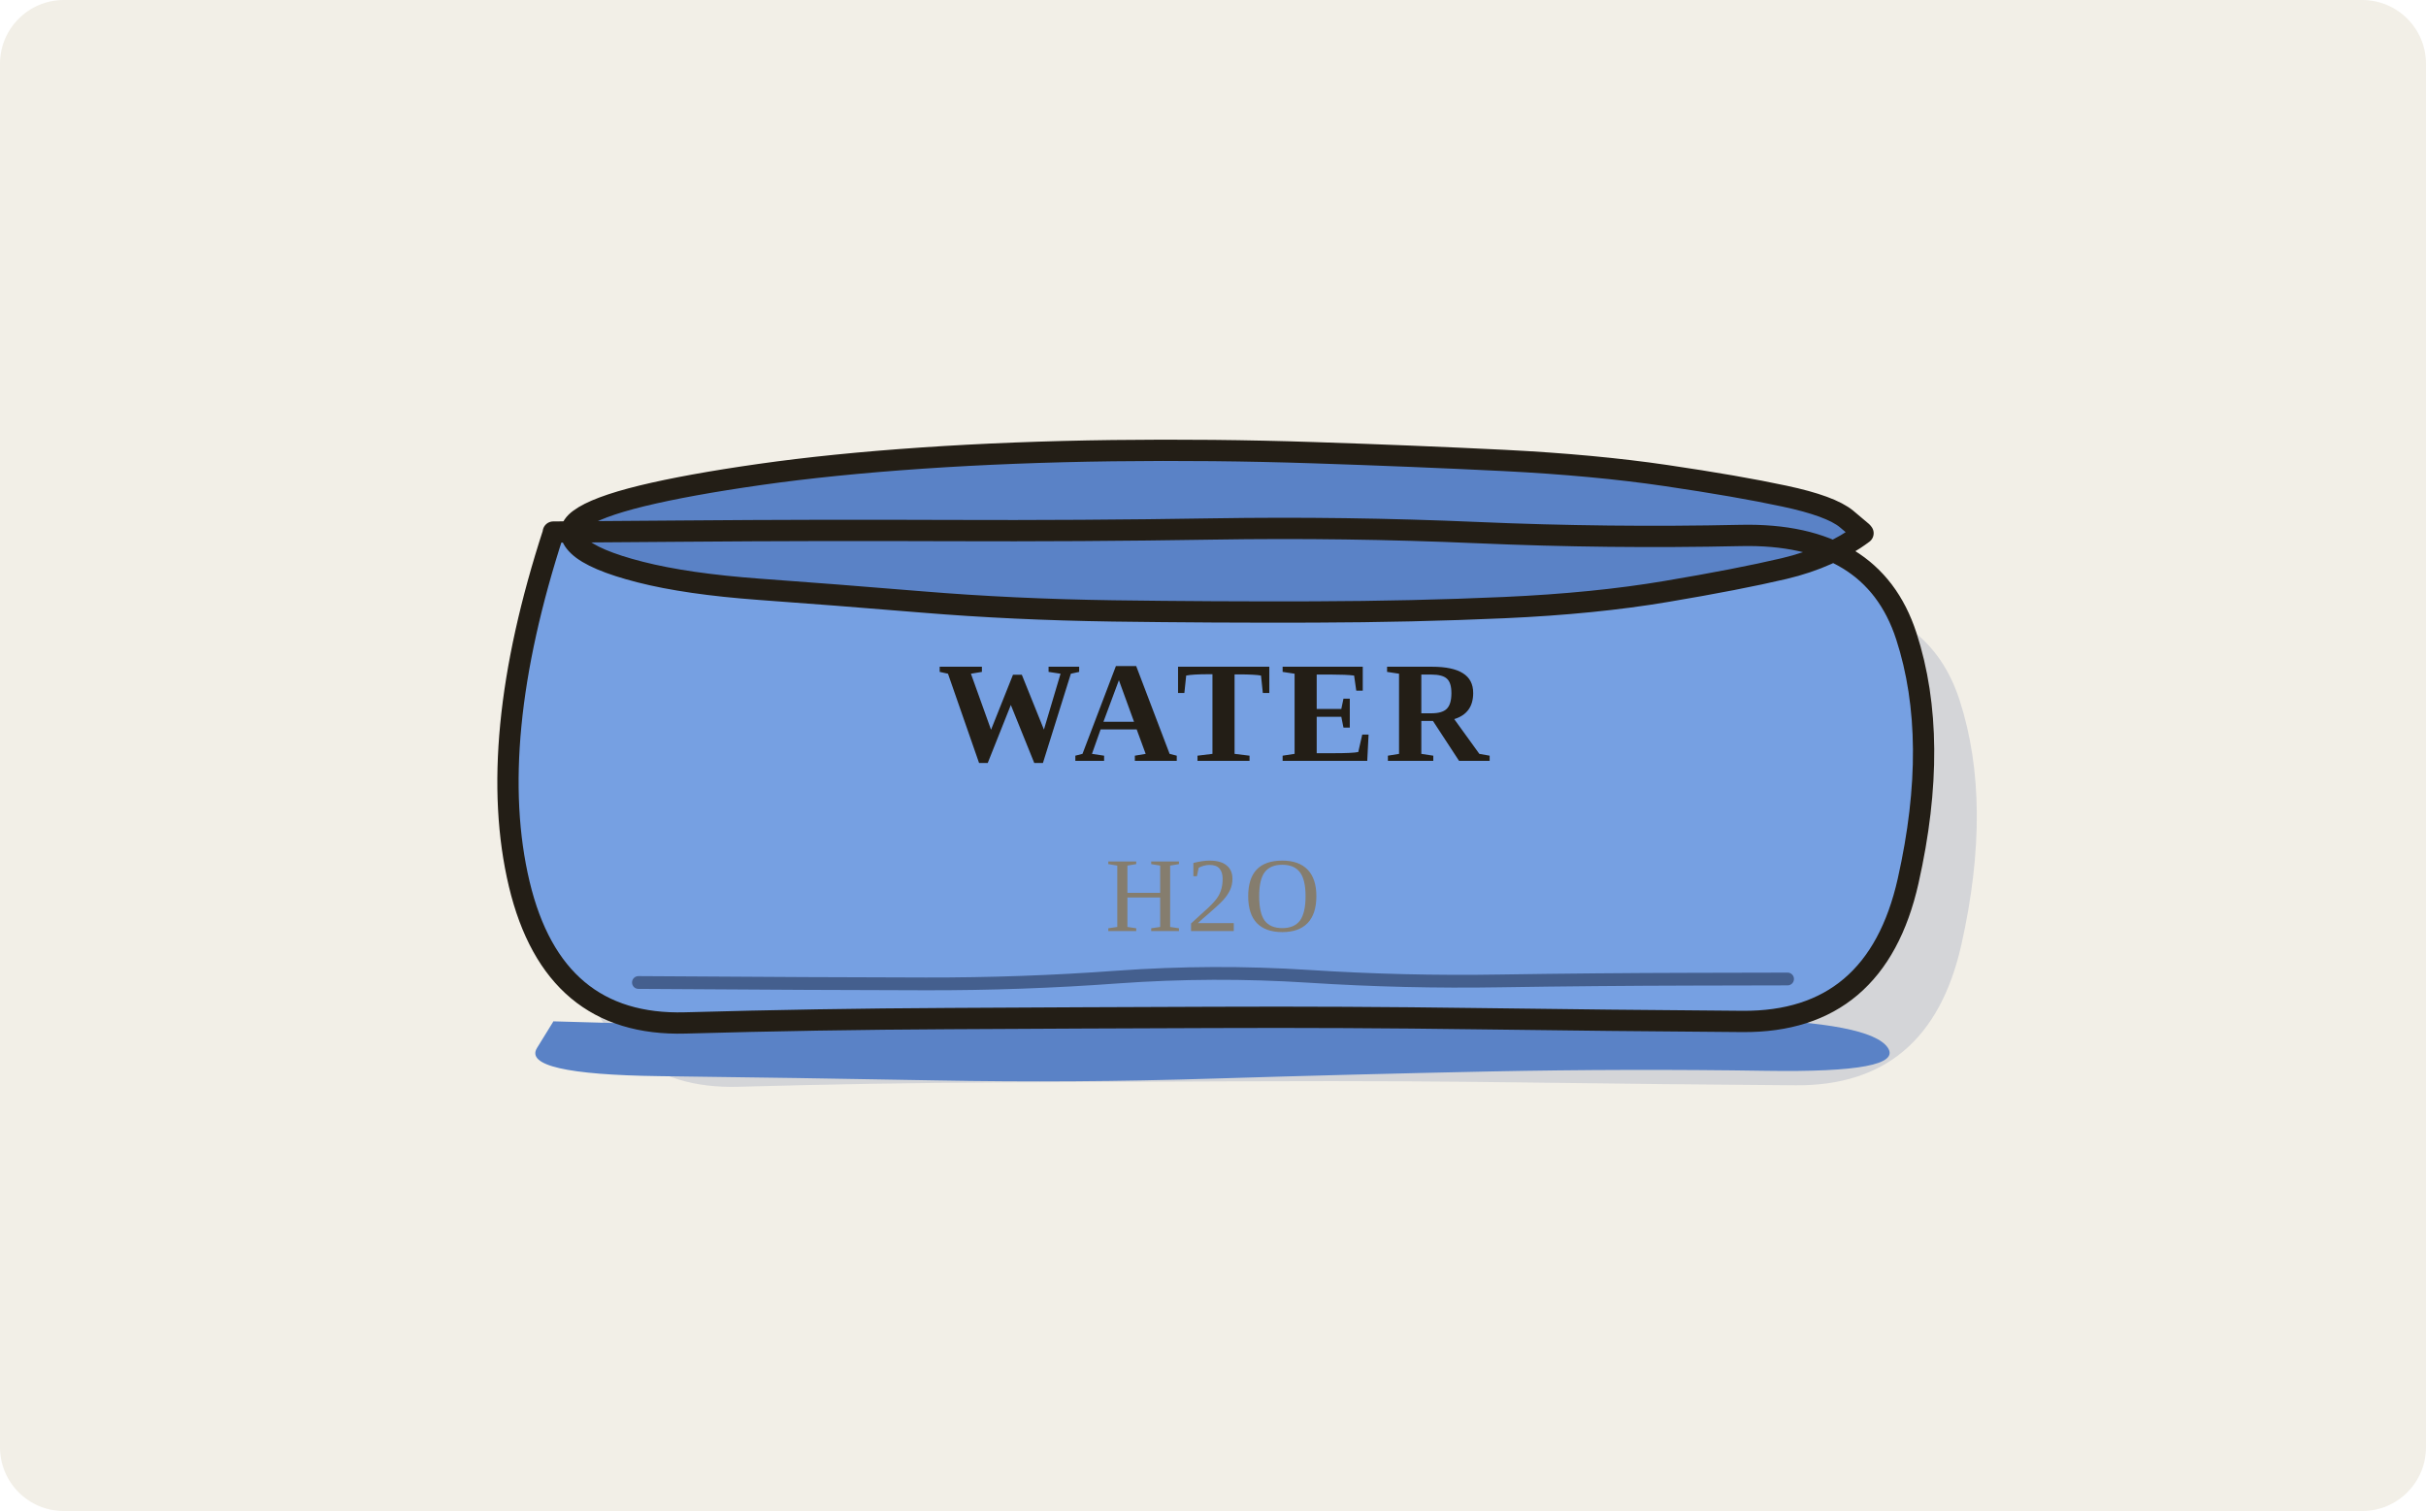
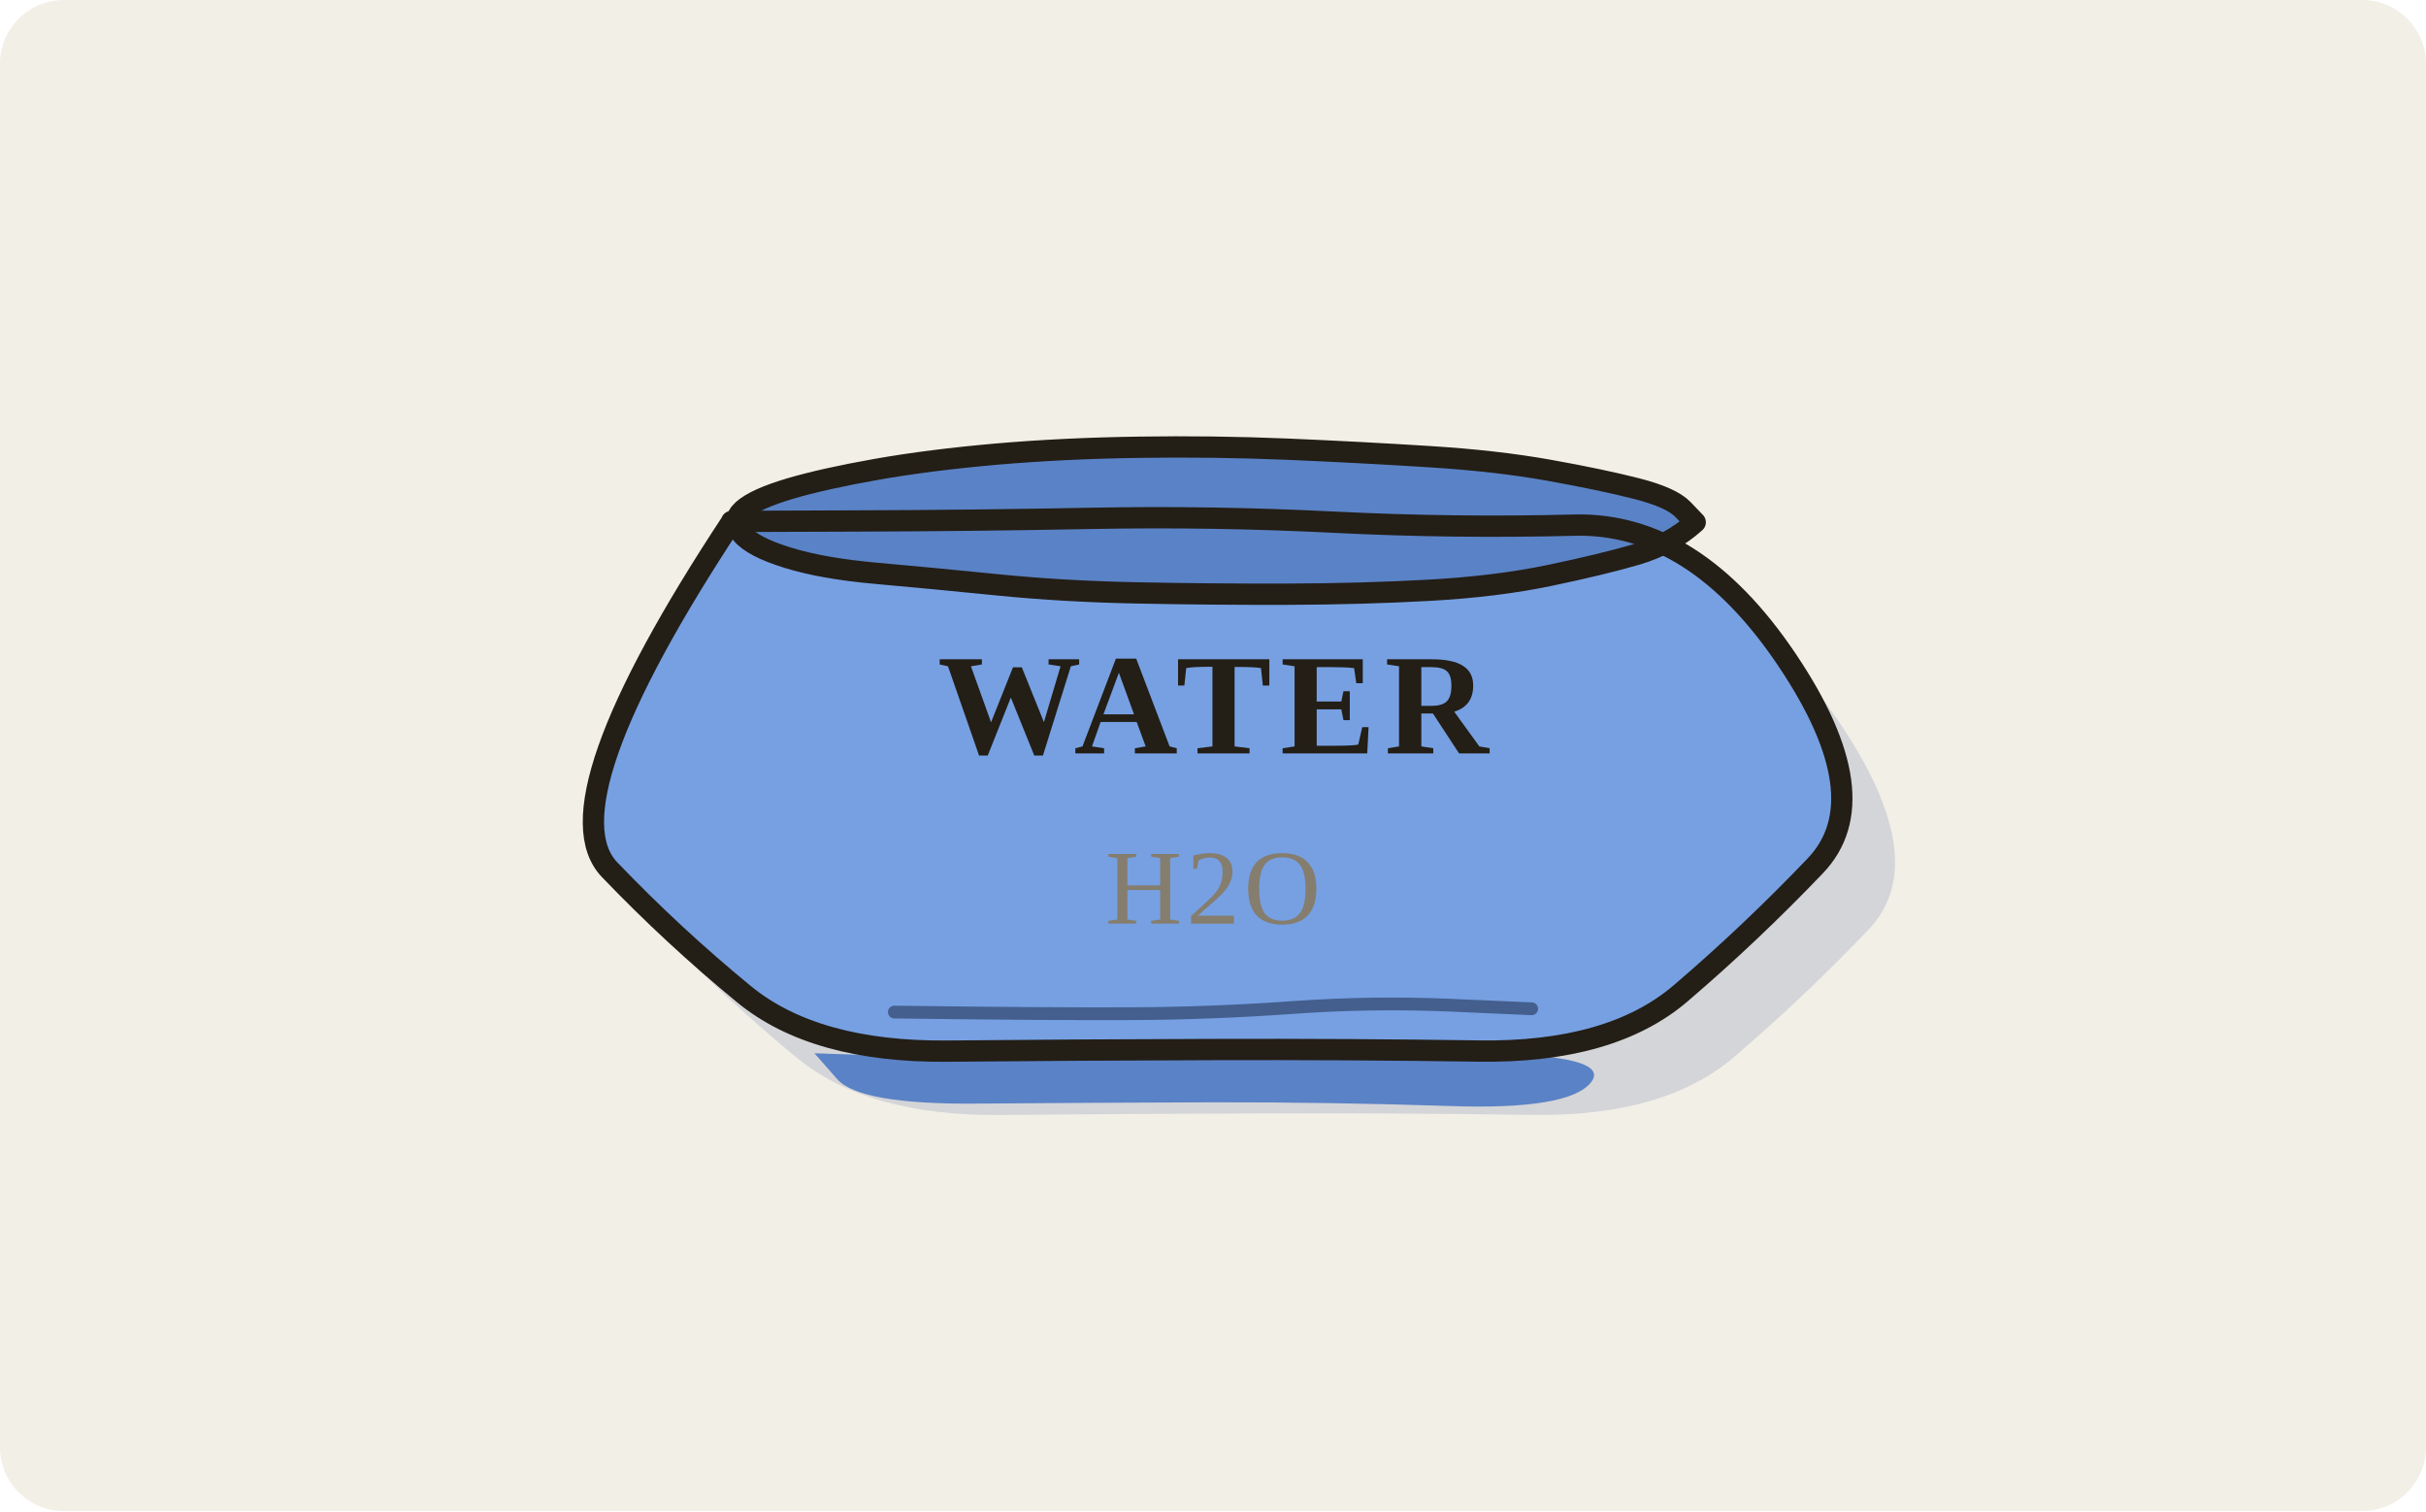
<svg xmlns="http://www.w3.org/2000/svg" viewBox="42.0 42.0 228.0 142.0" width="228" height="142">
  <rect x="42.0" y="42.0" width="228.0" height="142.0" fill="#f2efe7" rx="6" />
  <g transform="translate(14 14)">
    <g class="node" data-node="v" opacity="1">
      <g class="shadow" transform="translate(5 6)">
-         <path class="f" d="M80.02 78.01Q73.61 97.69 76.8 111.08Q80 124.48 92.4 124.13Q104.8 123.78 117.2 123.72Q129.6 123.65 142 123.61Q154.4 123.56 166.8 123.73Q179.2 123.9 191.77 123.99Q204.34 124.08 207.33 110.79Q210.32 97.5 207.16 87.78Q204 78.05 191.6 78.32Q179.2 78.59 166.8 78.05Q154.4 77.51 142 77.71Q129.6 77.91 117.2 77.86Q104.8 77.81 92.4 77.91L80 78" fill="#41538f" opacity="0.17" />
+         <path class="f" d="M96.78 77.01Q79.32 103.49 85.29 109.73Q91.26 115.96 97.91 121.42Q104.56 126.89 117.04 126.78Q129.52 126.66 142 126.63Q154.48 126.59 166.94 126.77Q179.4 126.96 185.96 121.34Q192.52 115.73 198.6 109.37Q204.68 103.02 195.96 90.03Q187.24 77.05 175.93 77.35Q164.62 77.64 153.31 77.07Q142 76.5 130.69 76.71Q119.38 76.93 108.07 76.96L96.76 77" fill="#41538f" opacity="0.17" />
      </g>
-       <path class="f" d="M80.02 78.01Q73.61 97.69 76.8 111.08Q80 124.48 92.4 124.13Q104.8 123.78 117.2 123.72Q129.6 123.65 142 123.61Q154.4 123.56 166.8 123.73Q179.2 123.9 191.77 123.99Q204.34 124.08 207.33 110.79Q210.32 97.5 207.16 87.78Q204 78.05 191.6 78.32Q179.2 78.59 166.8 78.05Q154.4 77.51 142 77.71Q129.6 77.91 117.2 77.86Q104.8 77.81 92.4 77.91L80 78" fill="#76a0e2" />
-       <path class="f" d="M80 123.98Q104.8 124.73 117.2 124.29Q129.6 123.85 142 123.69Q154.4 123.53 166.8 123.47Q179.2 123.4 191.52 123.75Q203.84 124.1 205.42 126.46Q207 128.83 194 128.63Q181 128.43 168 128.69Q155 128.96 142 129.36Q129 129.77 116 129.53Q103 129.29 89.97 129.13Q76.94 128.96 78.47 126.48L80 124" fill="#5a82c6" />
-       <path class="f" d="M203.09 78.11Q200.02 80.4 195.68 81.43Q191.34 82.45 184.61 83.58Q177.89 84.72 169.37 85.1Q160.85 85.48 151.43 85.51Q142 85.54 132.58 85.41Q123.15 85.27 114.67 84.57Q106.19 83.87 99.38 83.38Q92.56 82.88 88.17 81.76Q83.77 80.64 82.36 79.29Q80.94 77.93 82.47 76.8Q84 75.66 88.33 74.6Q92.66 73.55 99.4 72.59Q106.14 71.63 114.64 71.05Q123.15 70.47 132.57 70.35Q142 70.23 151.42 70.54Q160.84 70.85 169.35 71.27Q177.86 71.7 184.58 72.69Q191.3 73.68 195.69 74.62Q200.07 75.55 201.54 76.77L203 78Z" fill="#5a82c6" />
-       <path class="s" d="M80.02 78.01Q73.61 97.69 76.8 111.08Q80 124.48 92.4 124.13Q104.8 123.78 117.2 123.72Q129.6 123.65 142 123.61Q154.4 123.56 166.8 123.73Q179.2 123.9 191.77 123.99Q204.34 124.08 207.33 110.79Q210.32 97.5 207.16 87.78Q204 78.05 191.6 78.32Q179.2 78.59 166.8 78.05Q154.4 77.51 142 77.71Q129.6 77.91 117.2 77.86Q104.8 77.81 92.4 77.91L80 78" fill="none" stroke="#231e16" stroke-width="2" stroke-linejoin="round" stroke-linecap="round" />
-       <path class="s" d="M203.09 78.11Q200.02 80.4 195.68 81.43Q191.34 82.45 184.61 83.58Q177.89 84.72 169.37 85.1Q160.85 85.48 151.43 85.51Q142 85.54 132.58 85.41Q123.15 85.27 114.67 84.57Q106.19 83.87 99.38 83.38Q92.56 82.88 88.17 81.76Q83.77 80.64 82.36 79.29Q80.94 77.93 82.47 76.8Q84 75.66 88.33 74.6Q92.66 73.55 99.4 72.59Q106.14 71.63 114.64 71.05Q123.15 70.47 132.57 70.35Q142 70.23 151.42 70.54Q160.84 70.85 169.35 71.27Q177.86 71.7 184.58 72.69Q191.3 73.68 195.69 74.62Q200.07 75.55 201.54 76.77L203 78Z" fill="none" stroke="#231e16" stroke-width="2" stroke-linejoin="round" stroke-linecap="round" />
-       <path class="s" d="M88 120.33Q106 120.45 115 120.46Q124 120.48 133 119.82Q142 119.17 151 119.75Q160 120.33 169 120.18Q178 120.04 187 120.02L196 120" fill="none" stroke="#1c2948" stroke-width="1.2" stroke-linejoin="round" stroke-linecap="round" opacity="0.55" />
-       <text class="t" x="142" y="99.5" fill="#231e16" font-size="13.5" font-weight="700" text-anchor="middle" letter-spacing="0.06em">WATER</text>
-       <text class="t" x="142" y="115.5" fill="#857d6e" font-size="10" font-weight="500" text-anchor="middle" letter-spacing="0.04em">H2O</text>
+       <path class="f" d="M96.78 77.01Q79.32 103.49 85.29 109.73Q91.26 115.96 97.91 121.42Q104.56 126.89 117.04 126.78Q129.52 126.66 142 126.63Q154.48 126.59 166.94 126.77Q179.4 126.96 185.96 121.34Q192.52 115.73 198.6 109.37Q204.68 103.02 195.96 90.03Q187.24 77.05 175.93 77.35Q164.62 77.64 153.31 77.07Q142 76.5 130.69 76.71Q119.38 76.93 108.07 76.96L96.76 77" fill="#76a0e2" />
+       <path class="f" d="M104.56 126.98Q129.52 127.89 142 127.37Q154.48 126.86 167.04 126.99Q179.59 127.12 177.52 129.72Q175.44 132.32 164.29 131.94Q153.15 131.57 142 131.59Q130.85 131.62 119.83 131.71Q108.8 131.81 106.68 129.41L104.56 127" fill="#5a82c6" />
+       <path class="f" d="M187.32 77.08Q185.02 79.15 181.81 80.1Q178.59 81.04 173.61 82.08Q168.63 83.12 162.31 83.47Q155.98 83.82 148.99 83.84Q142 83.86 135.01 83.72Q128.03 83.59 121.74 82.96Q115.46 82.33 110.38 81.88Q105.3 81.43 102.03 80.41Q98.75 79.4 97.72 78.17Q96.7 76.93 97.84 75.91Q98.99 74.89 102.2 73.93Q105.41 72.98 110.41 72.1Q115.4 71.22 121.71 70.67Q128.01 70.13 135.01 70.03Q142 69.92 148.98 70.21Q155.97 70.51 162.28 70.91Q168.6 71.3 173.57 72.19Q178.54 73.08 181.82 73.92Q185.1 74.76 186.17 75.88L187.24 77Z" fill="#5a82c6" />
+       <path class="s" d="M96.78 77.01Q79.32 103.49 85.29 109.73Q91.26 115.96 97.91 121.42Q104.56 126.89 117.04 126.78Q129.52 126.66 142 126.63Q154.48 126.59 166.94 126.77Q179.4 126.96 185.96 121.34Q192.52 115.73 198.6 109.37Q204.68 103.02 195.96 90.03Q187.24 77.05 175.93 77.35Q164.62 77.64 153.31 77.07Q142 76.5 130.69 76.71Q119.38 76.93 108.07 76.96L96.76 77" fill="none" stroke="#231e16" stroke-width="2" stroke-linejoin="round" stroke-linecap="round" />
+       <path class="s" d="M187.32 77.08Q185.02 79.15 181.81 80.1Q178.59 81.04 173.61 82.08Q168.63 83.12 162.31 83.47Q155.98 83.82 148.99 83.84Q142 83.86 135.01 83.72Q128.03 83.59 121.74 82.96Q115.46 82.33 110.38 81.88Q105.3 81.43 102.03 80.41Q98.75 79.4 97.72 78.17Q96.7 76.93 97.84 75.91Q98.99 74.89 102.2 73.93Q105.41 72.98 110.41 72.1Q115.4 71.22 121.71 70.67Q128.01 70.13 135.01 70.03Q142 69.92 148.98 70.21Q155.97 70.51 162.28 70.91Q168.6 71.3 173.57 72.19Q178.54 73.08 181.82 73.92Q185.1 74.76 186.17 75.88L187.24 77Z" fill="none" stroke="#231e16" stroke-width="2" stroke-linejoin="round" stroke-linecap="round" />
+       <path class="s" d="M112.05 123.11Q127.02 123.3 134.51 123.26Q142 123.22 149.49 122.68Q156.98 122.14 164.46 122.47L171.95 122.8" fill="none" stroke="#1c2948" stroke-width="1.2" stroke-linejoin="round" stroke-linecap="round" opacity="0.55" />
+       <text class="t" x="142" y="98.8" fill="#231e16" font-size="13.5" font-weight="700" text-anchor="middle" letter-spacing="0.06em">WATER</text>
+       <text class="t" x="142" y="114.8" fill="#857d6e" font-size="10" font-weight="500" text-anchor="middle" letter-spacing="0.04em">H2O</text>
    </g>
  </g>
</svg>
